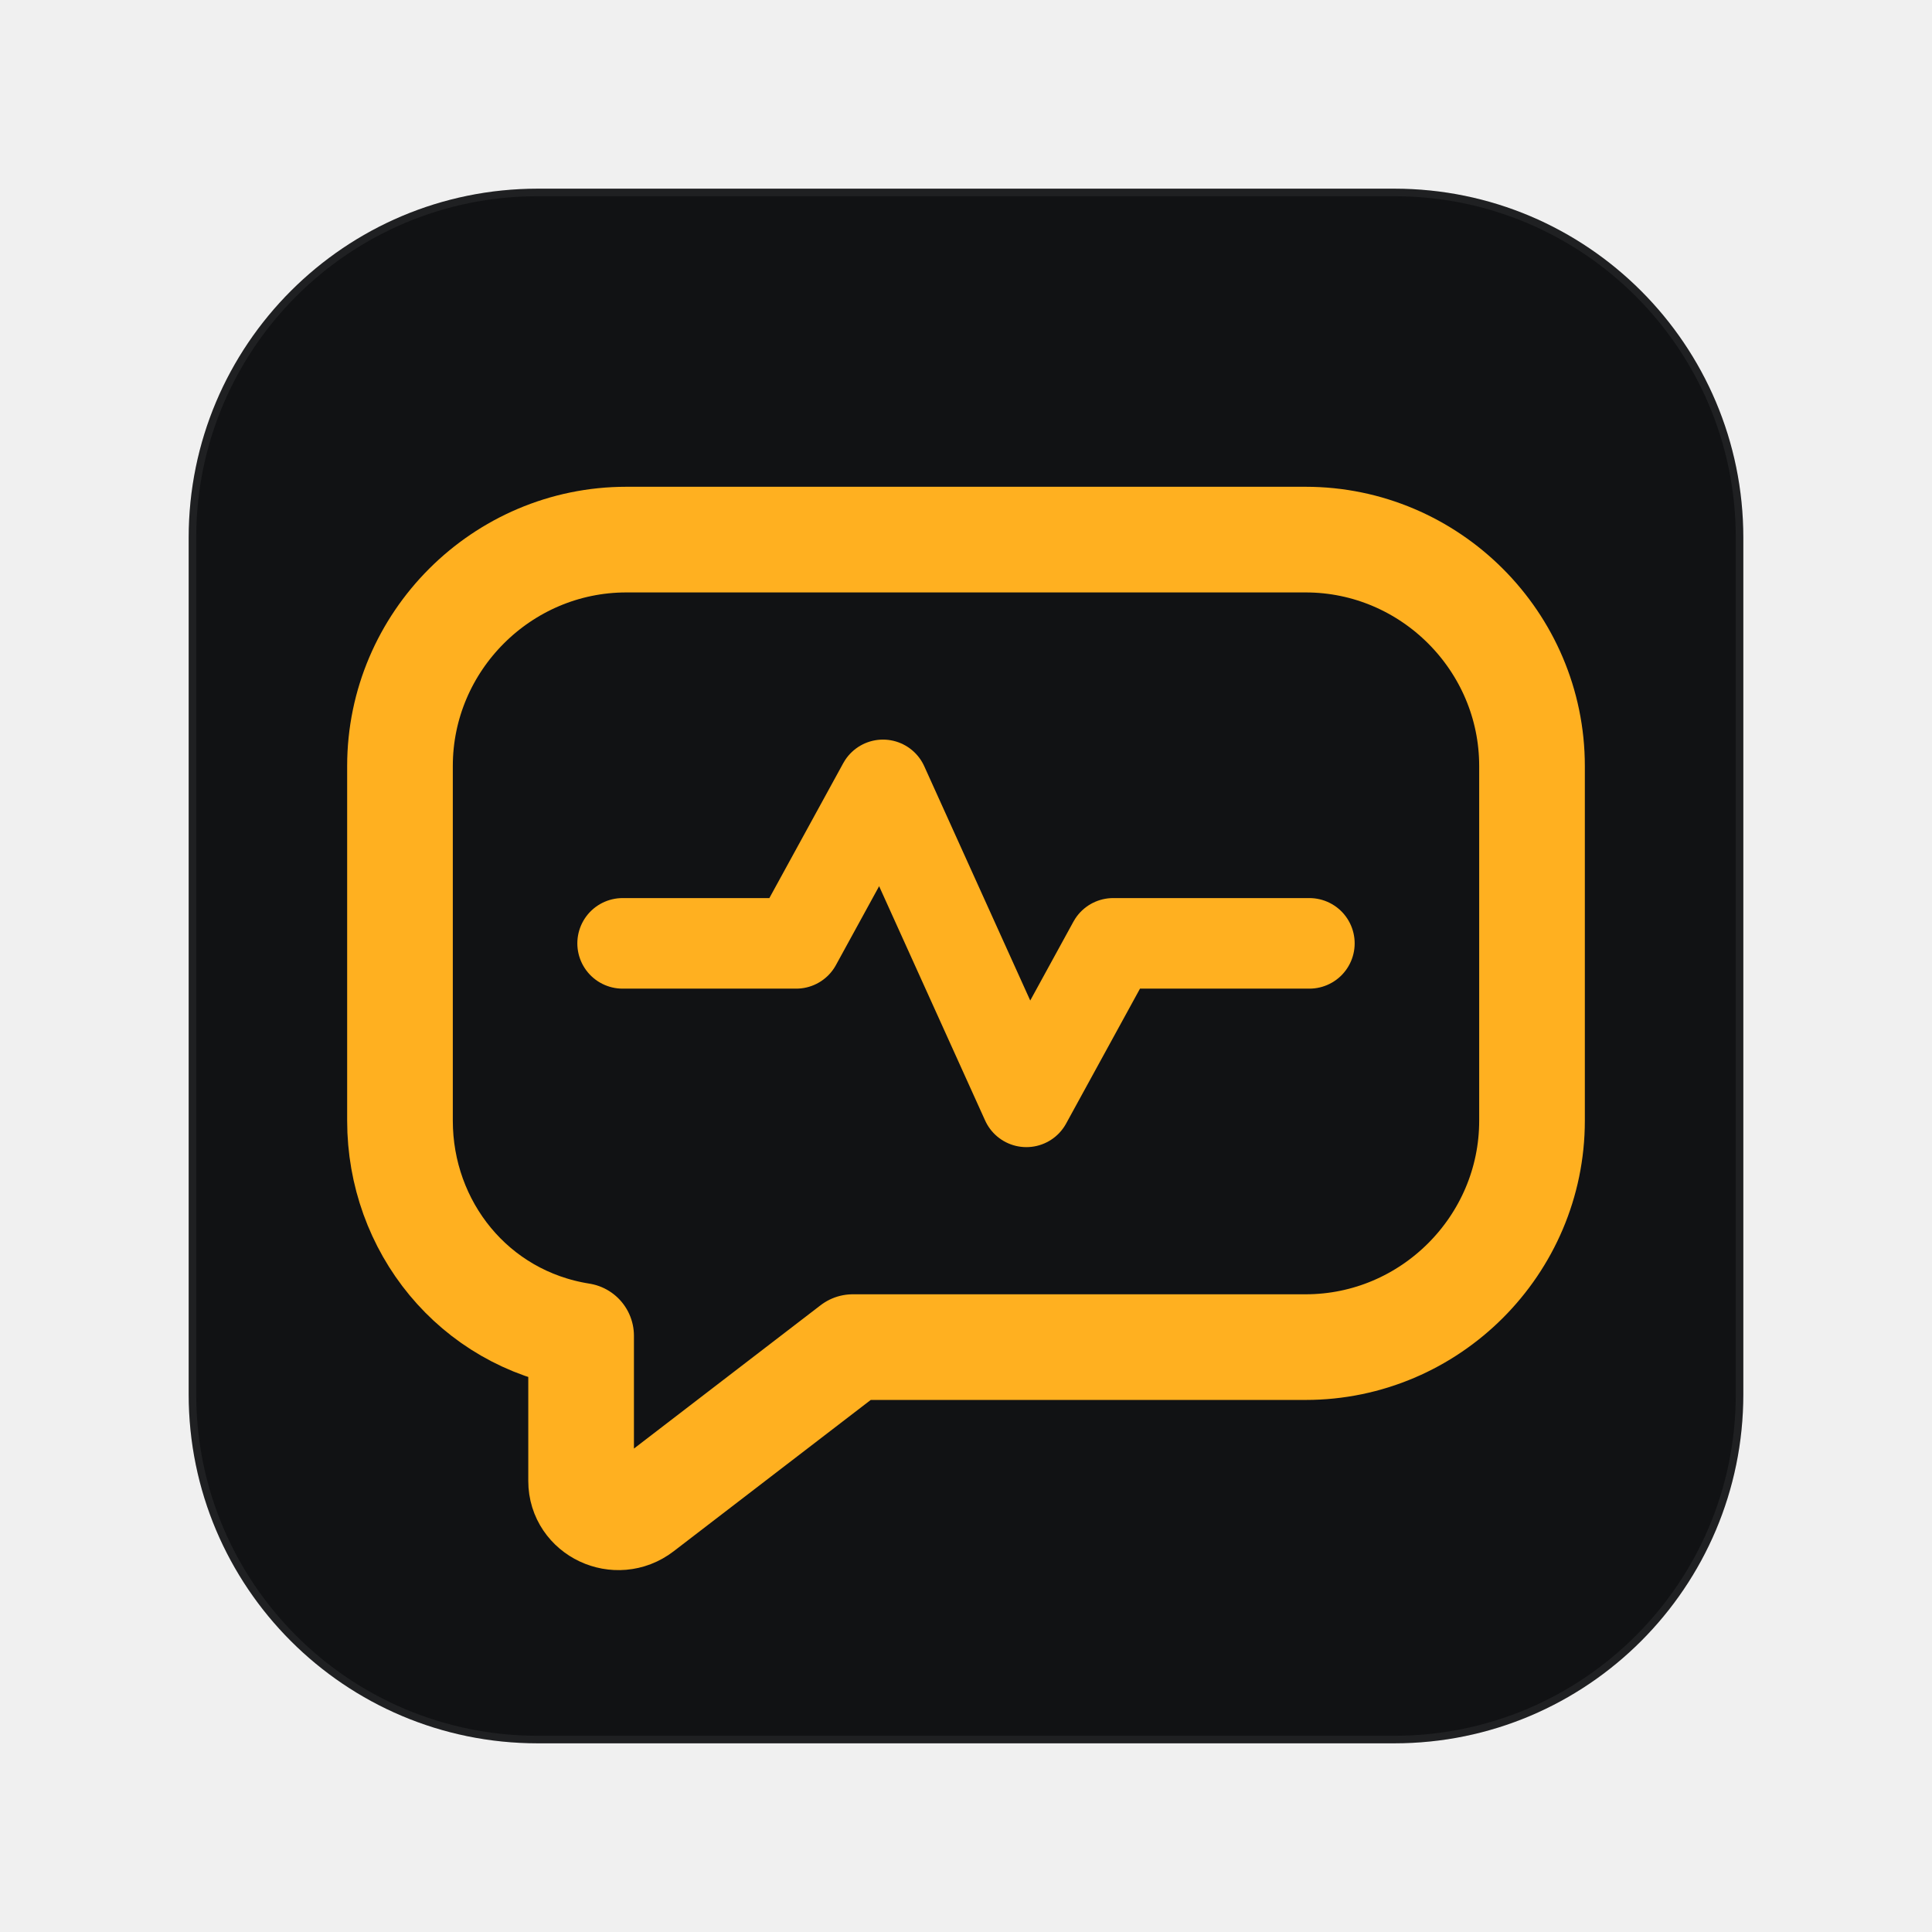
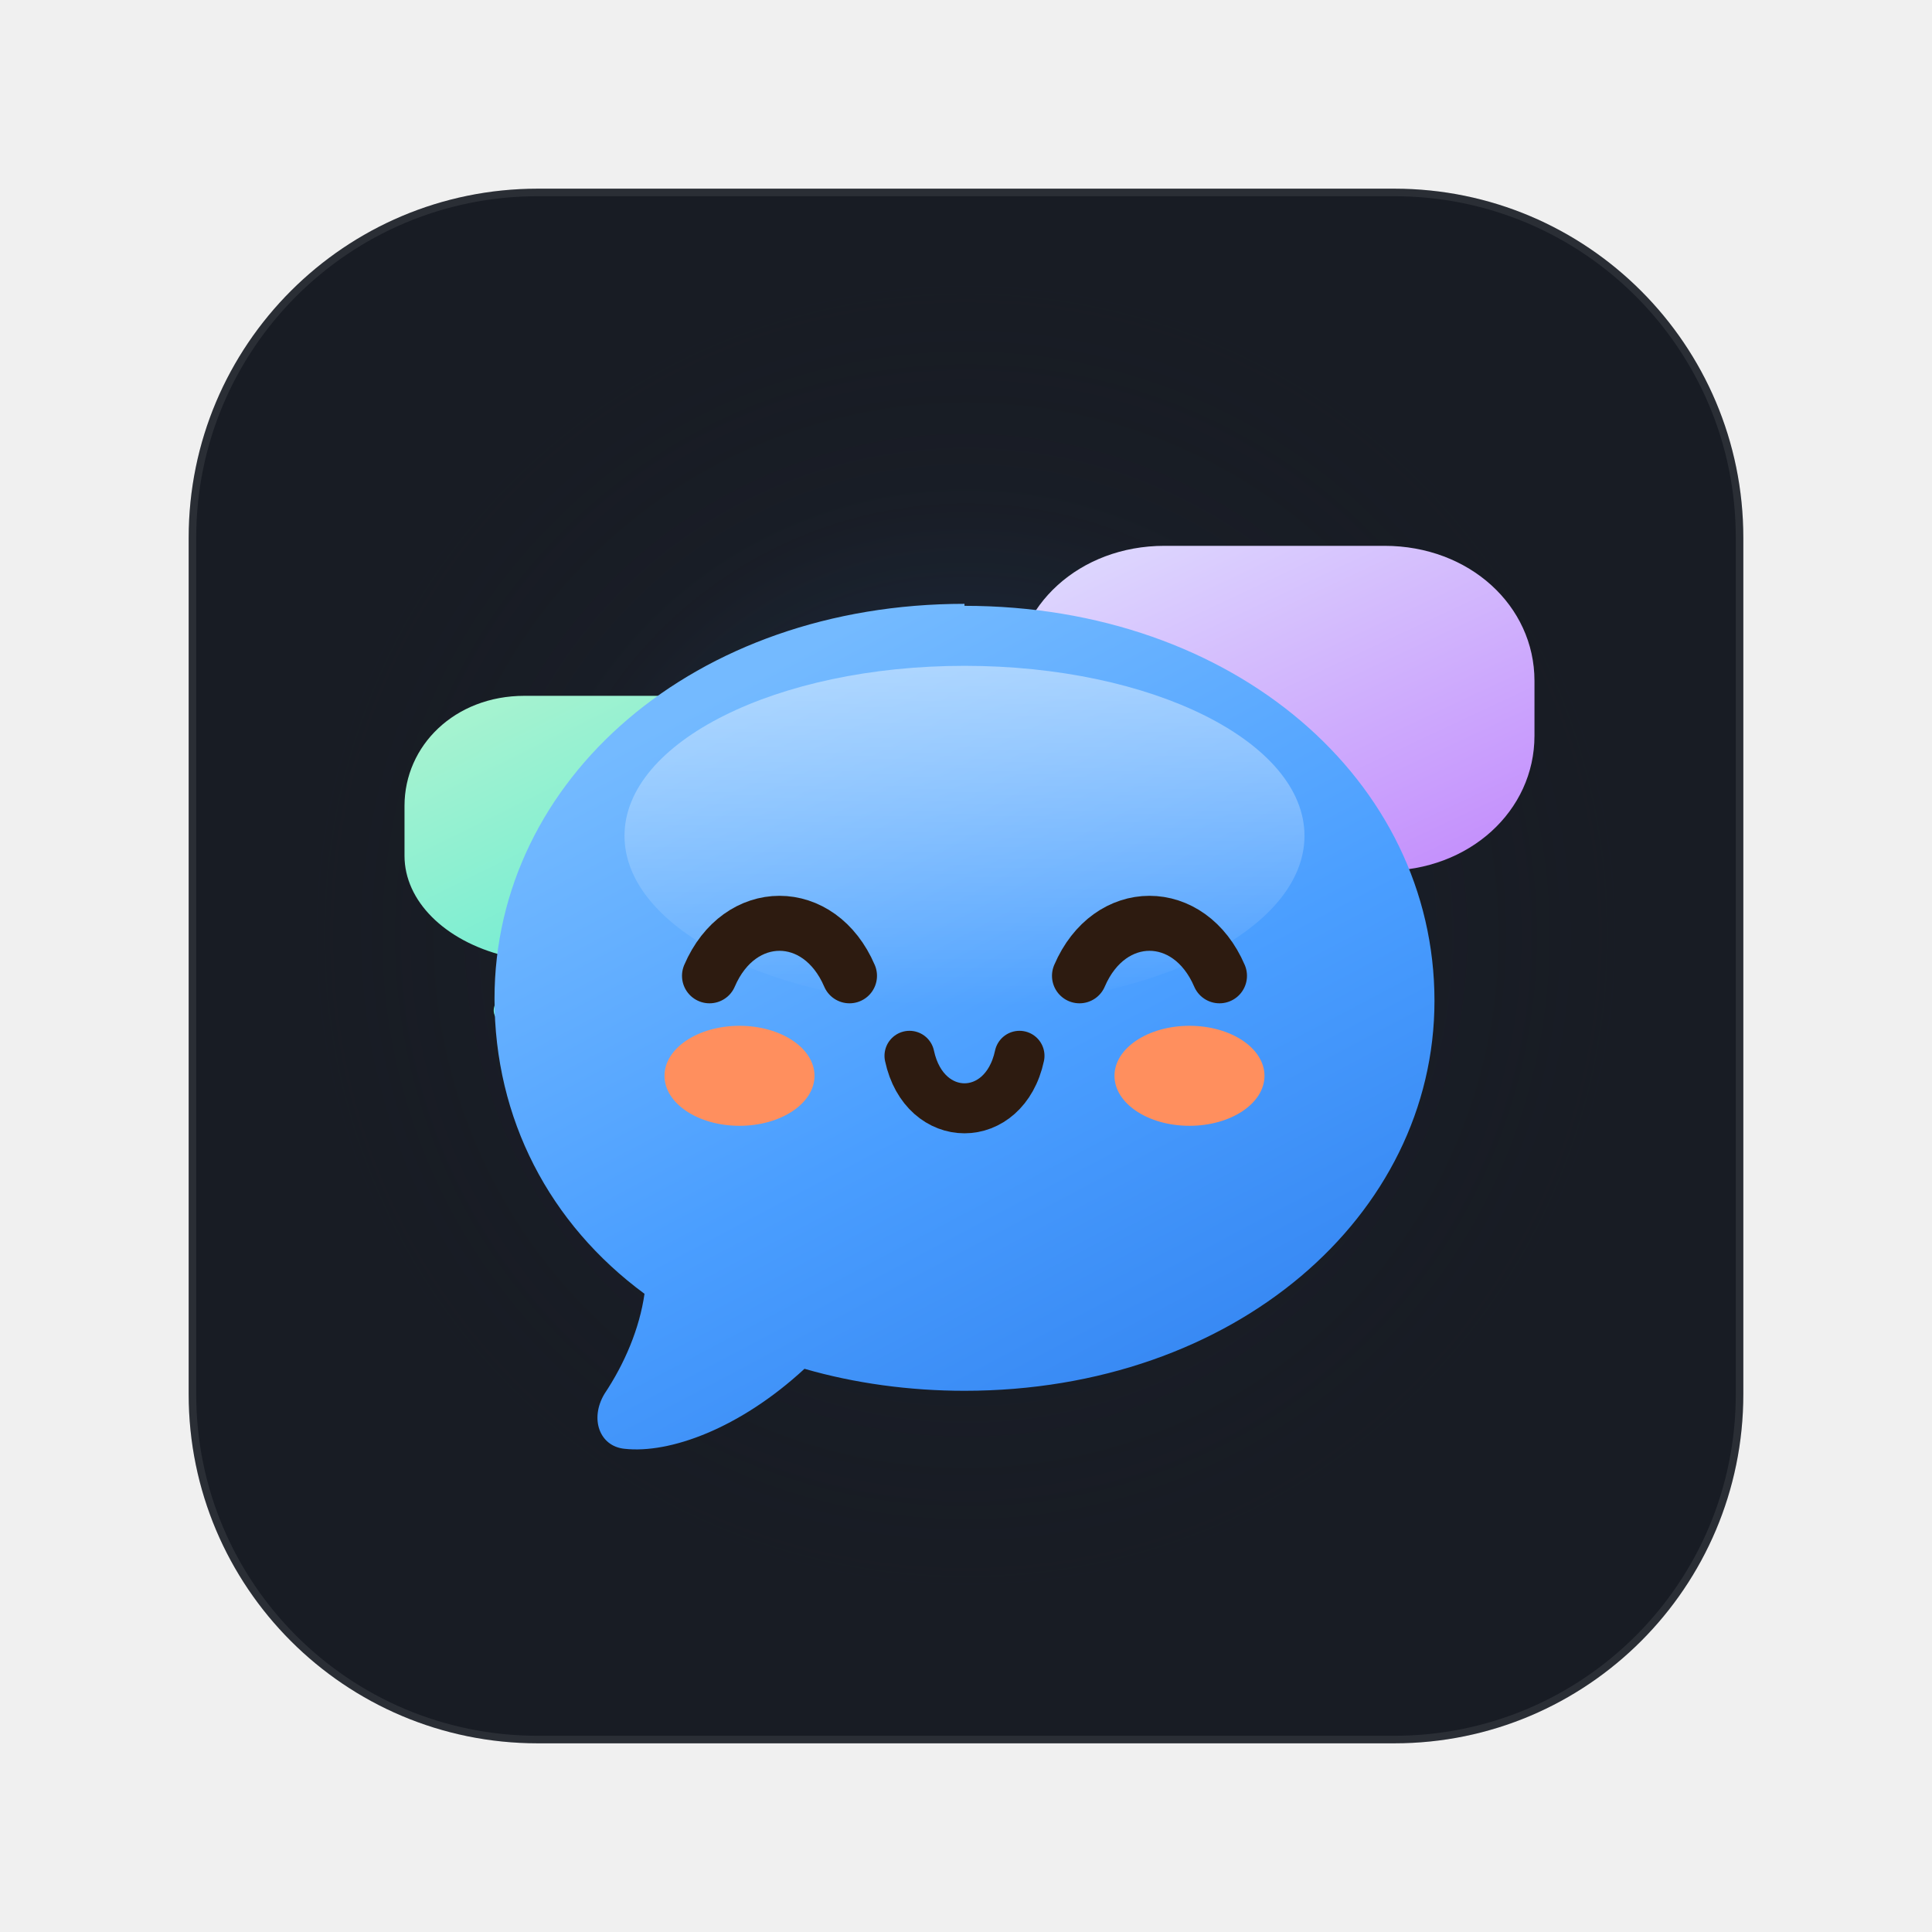
<svg xmlns="http://www.w3.org/2000/svg" viewBox="0 0 1024 1024">
-   <rect x="100" y="100" width="824" height="824" rx="185" fill="#111214" />
-   <rect x="102" y="102" width="820" height="820" rx="183" fill="none" stroke="#FFFFFF" stroke-opacity="0.06" stroke-width="4" />
-   <path d="M332 286h360c66 0 120 54 120 120v188c0 66-54 120-120 120H452l-112 86c-13 10-32 1-32-15v-77c-57-9-96-58-96-114V406c0-66 54-120 120-120z" fill="none" stroke="#FFB020" stroke-width="56" stroke-linejoin="round" />
-   <path d="M330 500h92l46-84 76 168 46-84h104" fill="none" stroke="#FFB020" stroke-width="48" stroke-linecap="round" stroke-linejoin="round" />
+   <defs>
+     <radialGradient id="bg-glow" cx="50%" cy="48%" r="44%">
+       <stop offset="0%" stop-color="#3B94F6" stop-opacity="0.34" />
+       <stop offset="65%" stop-color="#1E2738" stop-opacity="0.12" />
+       <stop offset="100%" stop-color="#181C24" stop-opacity="0" />
+     </radialGradient>
+     <linearGradient id="sky" x1="25%" y1="10%" x2="75%" y2="95%">
+       <stop offset="0%" stop-color="#74BAFF" />
+       <stop offset="55%" stop-color="#4A9EFF" />
+       <stop offset="100%" stop-color="#3586F2" />
+     </linearGradient>
+     <linearGradient id="gloss" x1="50%" y1="0%" x2="50%" y2="100%">
+       <stop offset="0%" stop-color="#FFFFFF" stop-opacity="0.44" />
+       <stop offset="100%" stop-color="#FFFFFF" stop-opacity="0" />
+     </linearGradient>
+     <linearGradient id="mint" x1="20%" y1="0%" x2="80%" y2="100%">
+       <stop offset="0%" stop-color="#A7F3D0" />
+       <stop offset="100%" stop-color="#5EEAD4" />
+     </linearGradient>
+     <linearGradient id="lav" x1="20%" y1="0%" x2="80%" y2="100%">
+       <stop offset="0%" stop-color="#DDD6FE" />
+       <stop offset="100%" stop-color="#C084FC" />
+     </linearGradient>
+   </defs>
+   <rect x="100" y="100" width="824" height="824" rx="185" fill="#181C24" />
+   <rect x="100" y="100" width="824" height="824" rx="185" fill="url(#bg-glow)" />
+   <rect x="102" y="102" width="820" height="820" rx="183" fill="none" stroke="#FFFFFF" stroke-opacity="0.08" stroke-width="4" />
+   <g transform="translate(172 178) scale(2.65)">
+     <path d="M40 72h32c14 0 24 10 24 22v10c0 12-10 22-24 22H52l-13 11c-2 2-6 0-5-3l2-10c-12-3-20-11-20-20V94c0-12 10-22 24-22z" fill="url(#mint)" />
+     <path d="M168 42h44c17 0 30 12 30 27v11c0 15-13 27-30 27h-4l4 13c1 3-3 5-6 3l-17-16h-21c-17 0-30-12-30-27V69c0-15 13-27 30-27z" fill="url(#lav)" />
+     <path d="M128 54c54 0 94 35 94 79 0 43-40 78-94 78-11 0-22-1.5-32-4.4-13 12-27 17-36 16-5-.5-7-6-4-11 4-6 7-13 8-20-19-14-30-35-30-59 0-44 40-79 94-79z" fill="url(#sky)" />
+     <ellipse cx="128" cy="100" rx="68" ry="34" fill="url(#gloss)" />
+     <ellipse cx="83" cy="148" rx="15" ry="10" fill="#FF8F5E" />
+     <ellipse cx="173" cy="148" rx="15" ry="10" fill="#FF8F5E" />
+     <path d="M77 128c6-14 22-14 28 0" fill="none" stroke="#2D1B10" stroke-width="11" stroke-linecap="round" />
+     <path d="M151 128c6-14 22-14 28 0" fill="none" stroke="#2D1B10" stroke-width="11" stroke-linecap="round" />
+     <path d="M117 144c3 14 19 14 22 0" fill="none" stroke="#2D1B10" stroke-width="10" stroke-linecap="round" />
+   </g>
</svg>
